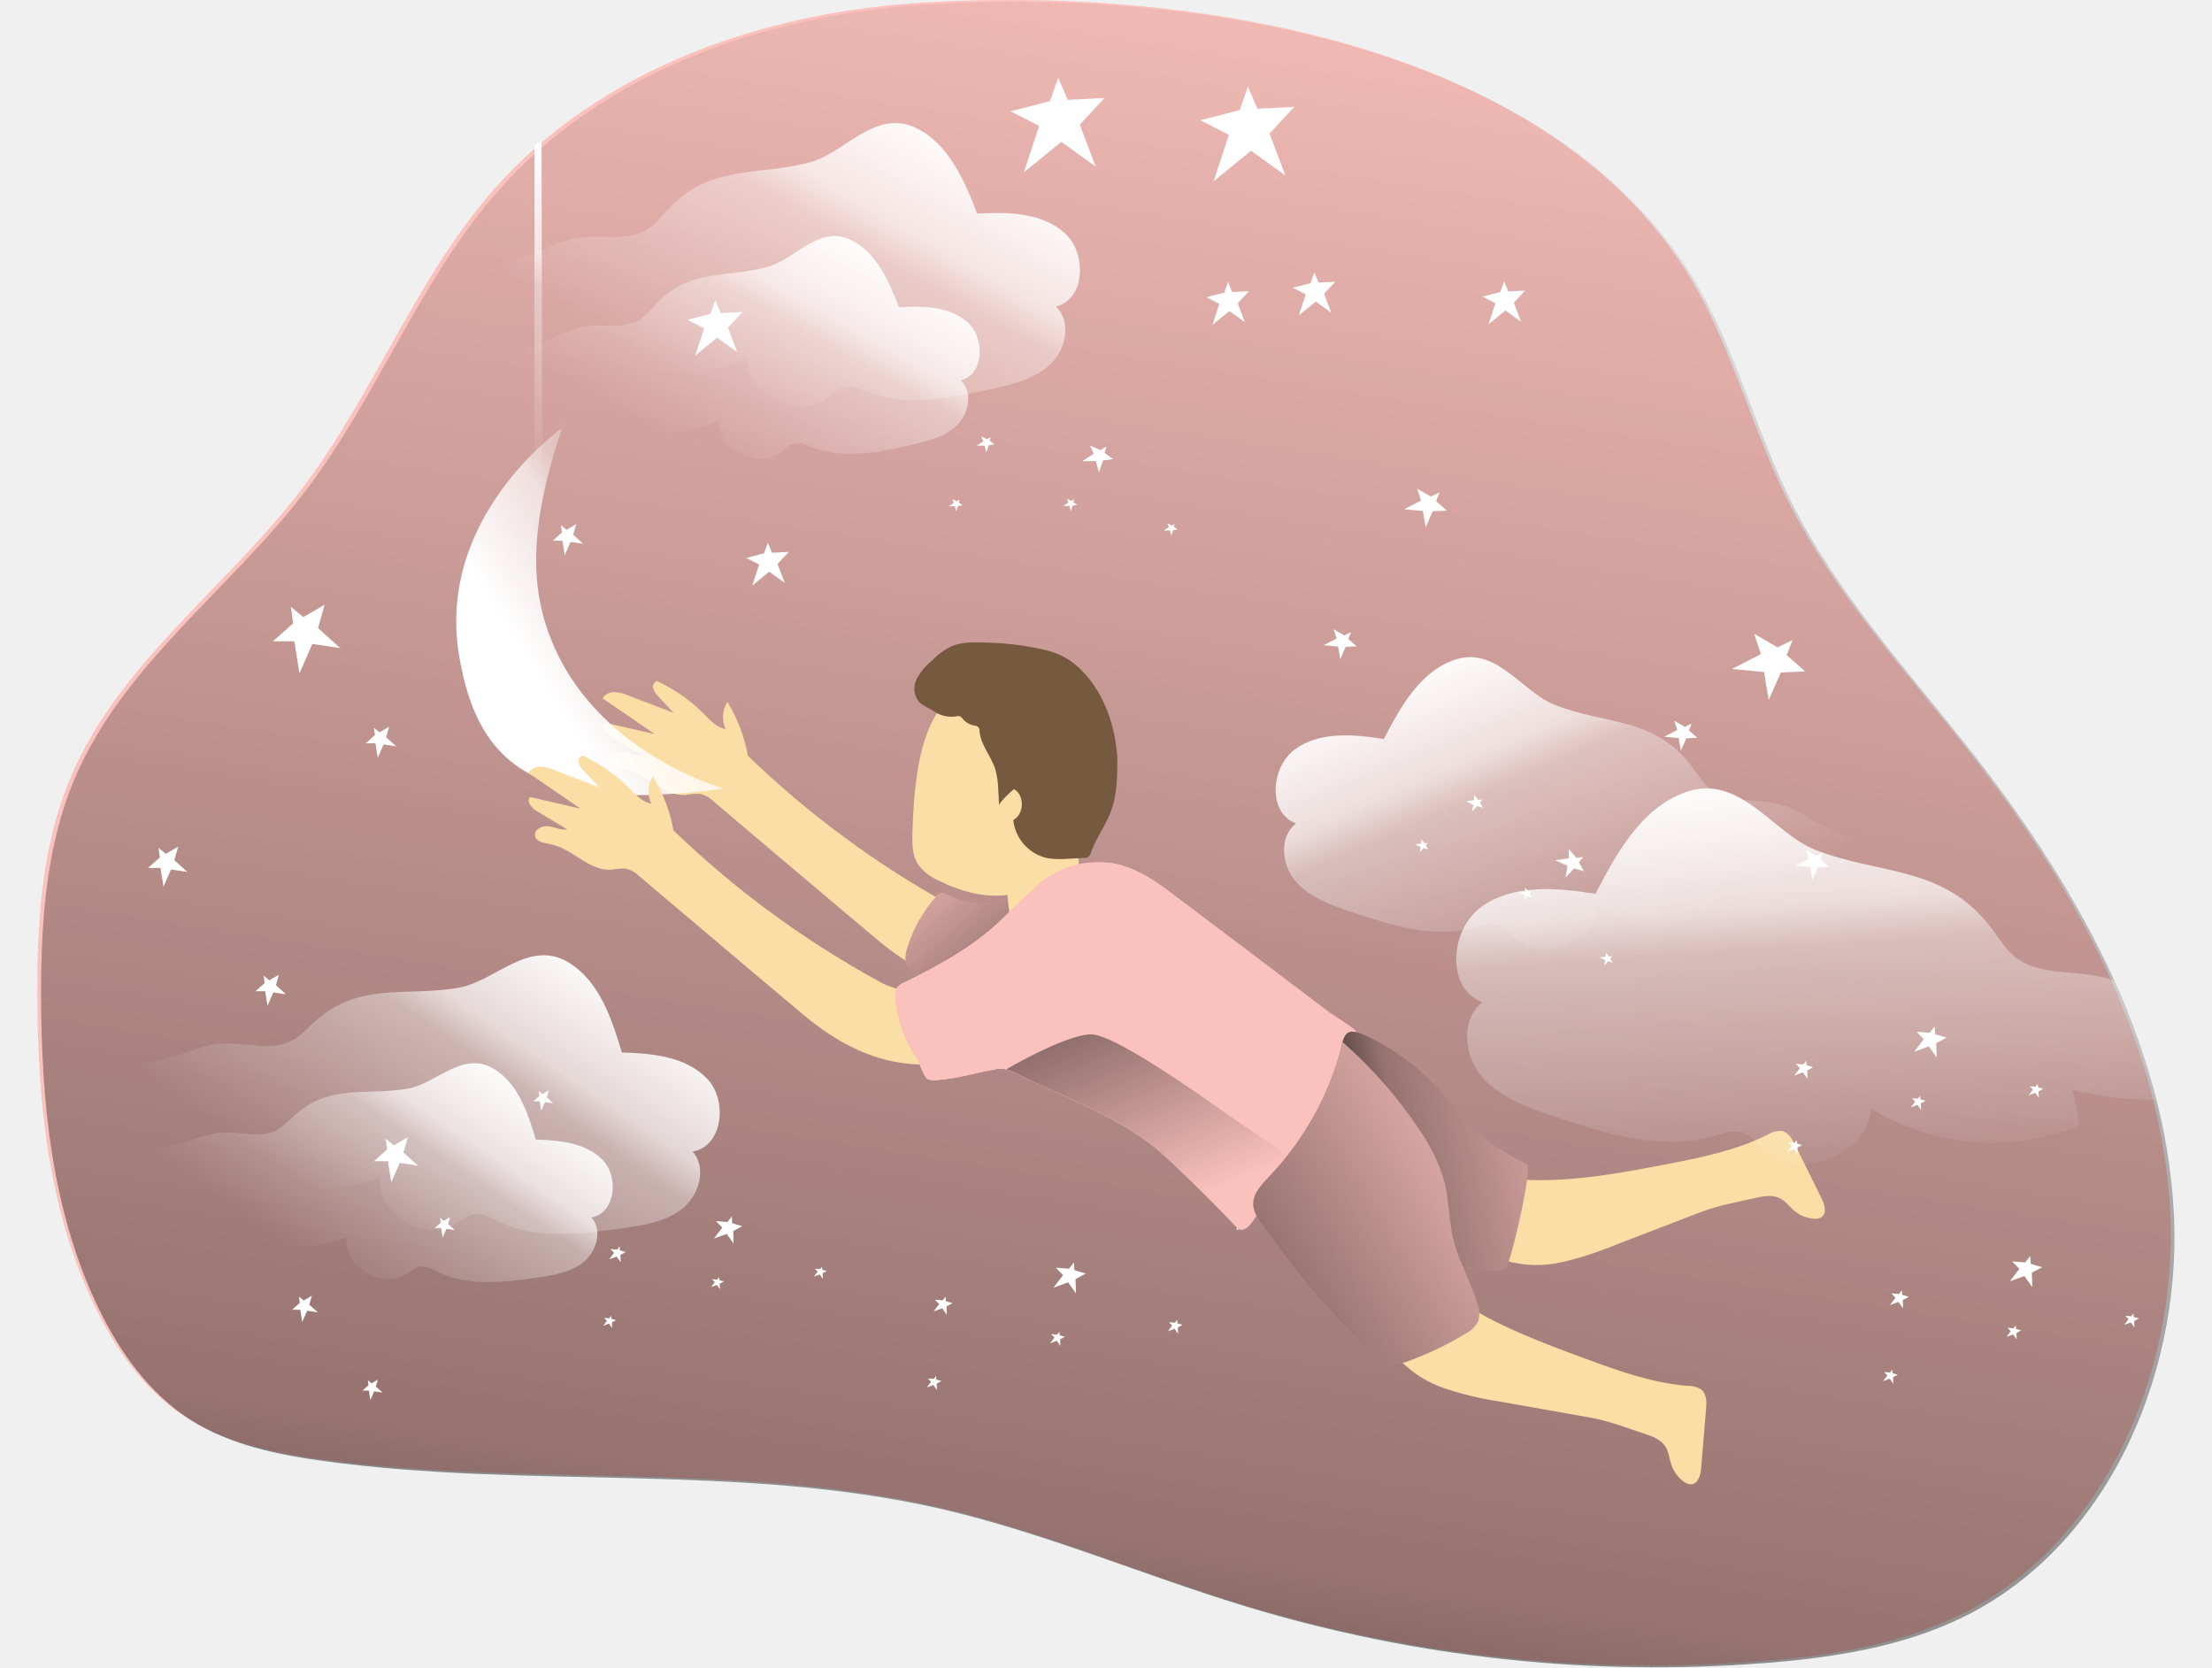
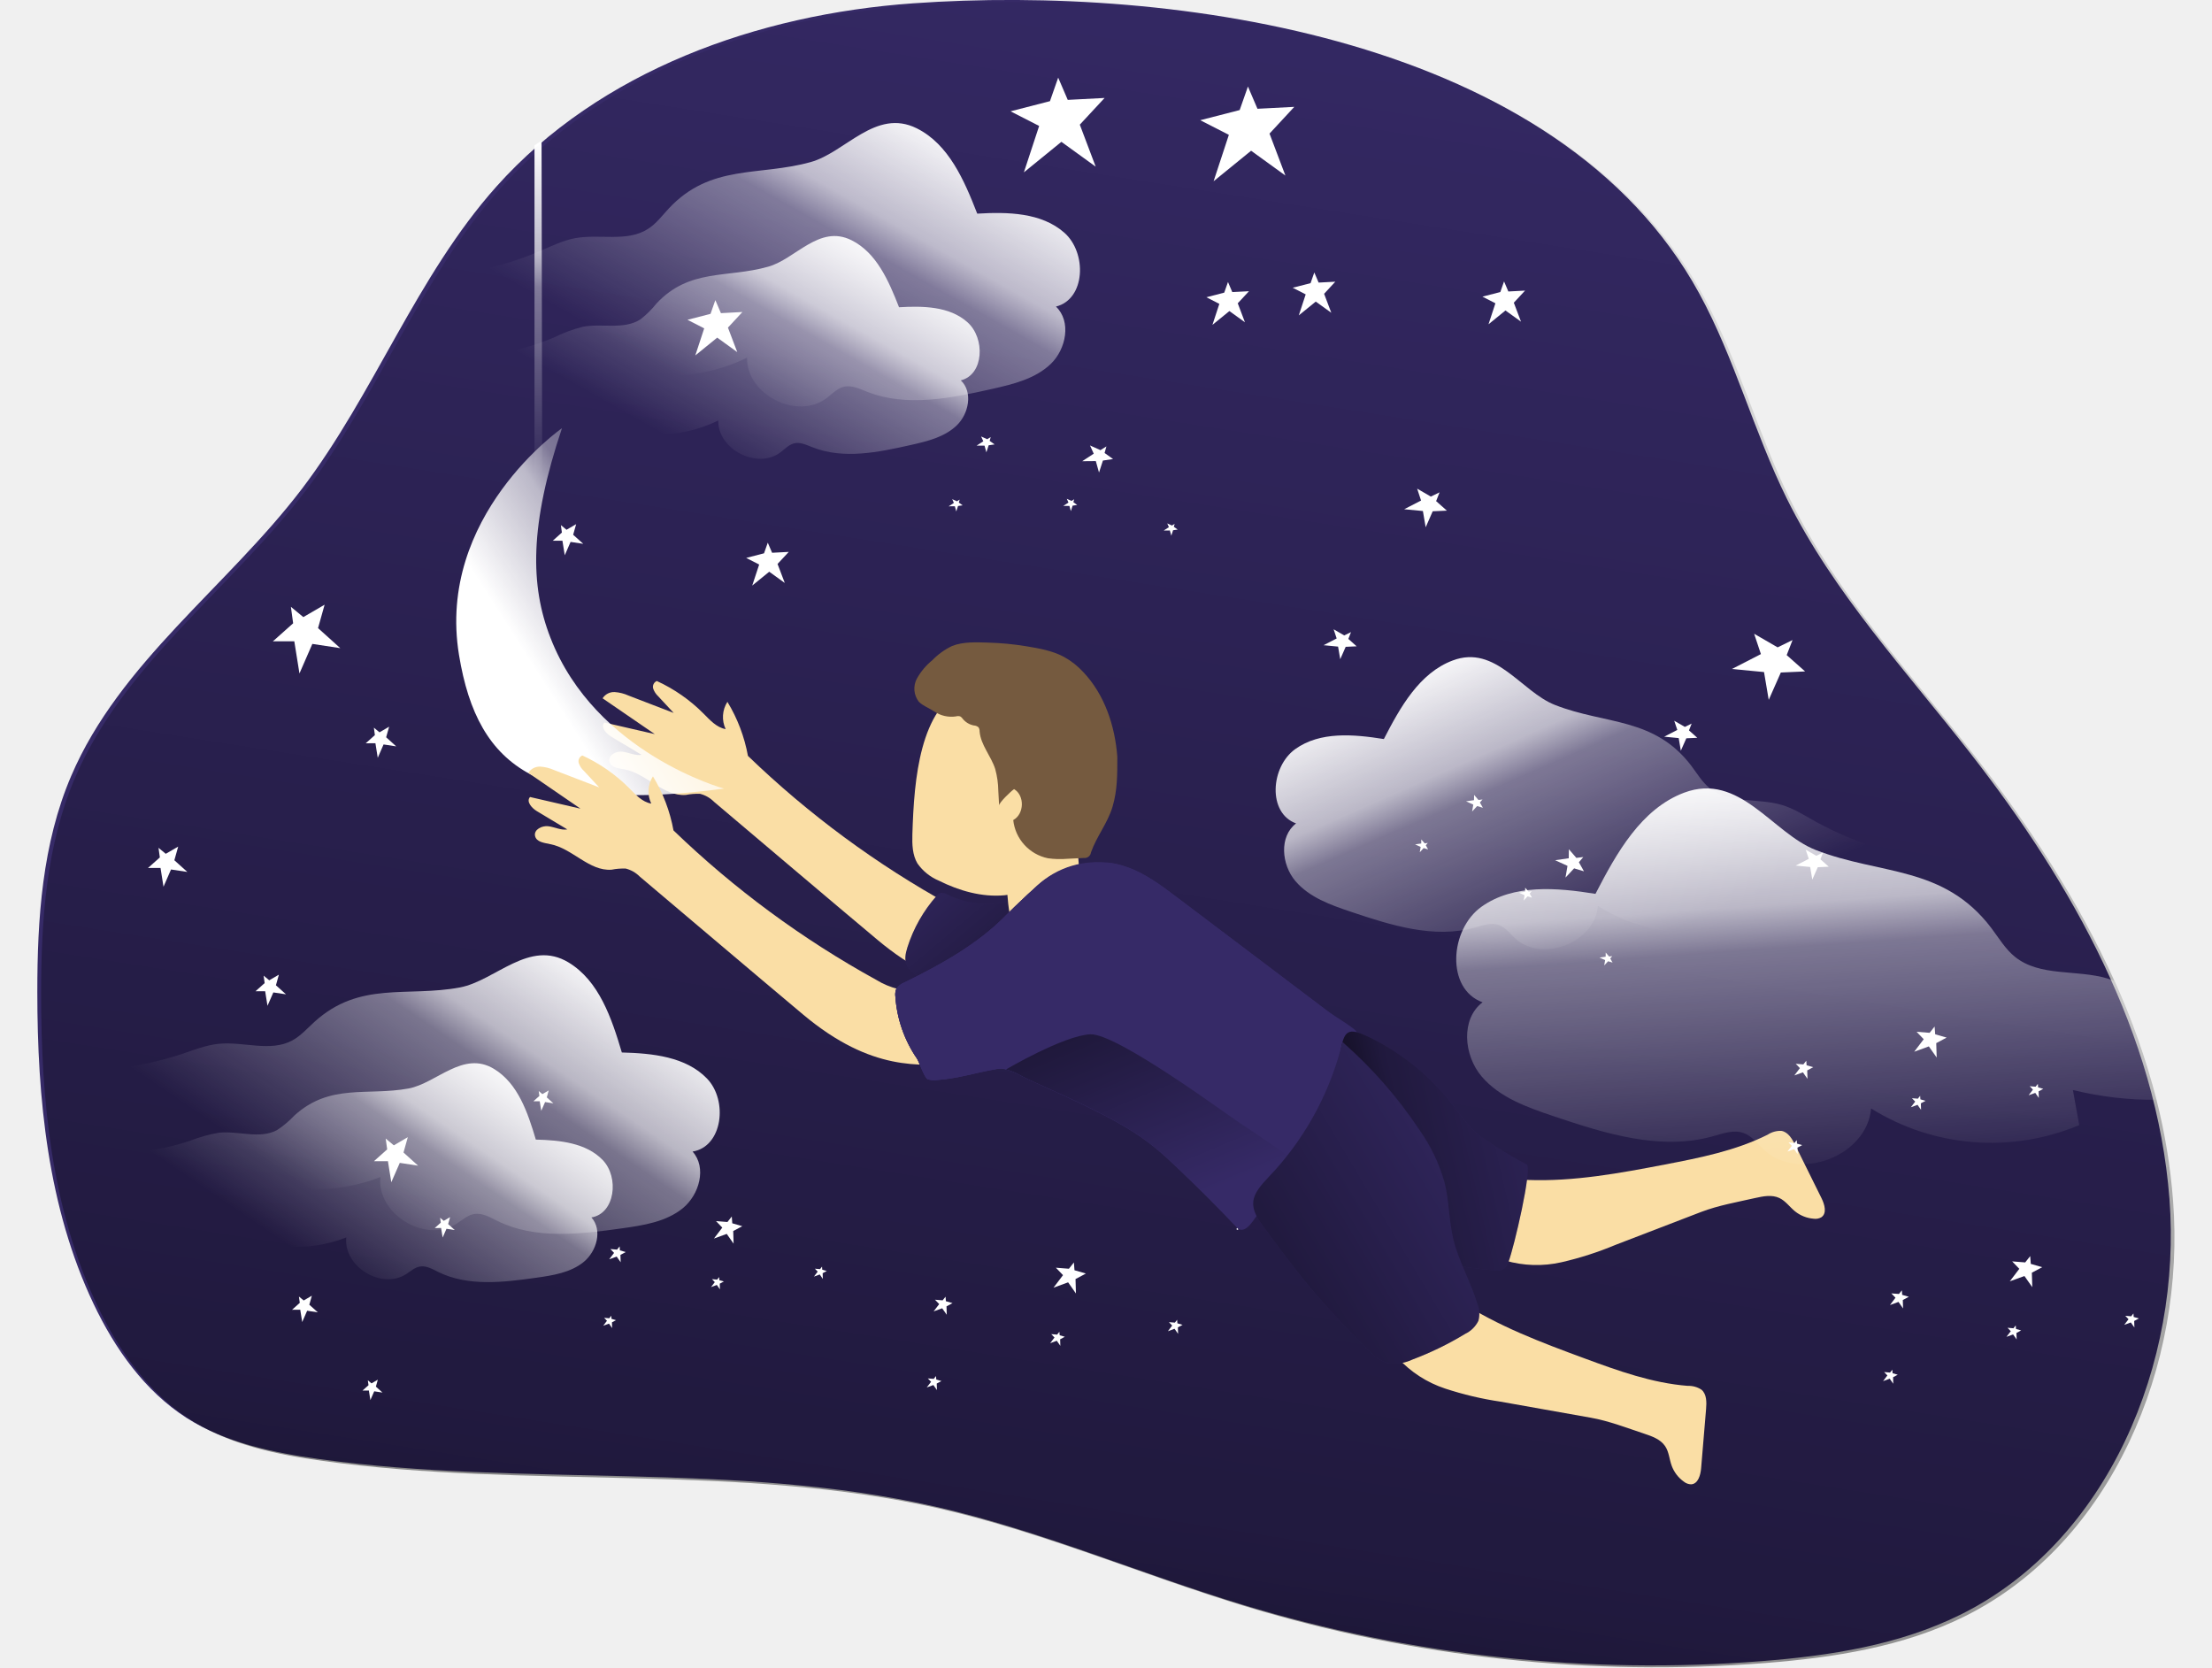
<svg xmlns="http://www.w3.org/2000/svg" xmlns:xlink="http://www.w3.org/1999/xlink" id="Layer_1" data-name="Layer 1" viewBox="0 0 514.08 400.99" width="406" height="306" class="illustration styles_illustrationTablet__1DWOa">
  <defs>
    <linearGradient id="linear-gradient" x1="236.64" y1="490.53" x2="310.02" y2="24.57" gradientUnits="userSpaceOnUse">
      <stop offset="0.01" />
      <stop offset="0.13" stop-opacity="0.69" />
      <stop offset="1" stop-opacity="0" />
    </linearGradient>
    <linearGradient id="linear-gradient-2" x1="123.4" y1="117.31" x2="117.46" y2="34.12" gradientUnits="userSpaceOnUse">
      <stop offset="0.02" stop-color="#fff" stop-opacity="0" />
      <stop offset="0.58" stop-color="#fff" stop-opacity="0.39" />
      <stop offset="0.68" stop-color="#fff" stop-opacity="0.68" />
      <stop offset="1" stop-color="#fff" />
    </linearGradient>
    <linearGradient id="linear-gradient-3" x1="187.98" y1="185.78" x2="125.38" y2="225.68" xlink:href="#linear-gradient-2" />
    <linearGradient id="linear-gradient-4" x1="240.71" y1="301.07" x2="211.66" y2="266.52" xlink:href="#linear-gradient" />
    <linearGradient id="linear-gradient-5" x1="325.78" y1="343.2" x2="389.07" y2="328.53" xlink:href="#linear-gradient" />
    <linearGradient id="linear-gradient-6" x1="294.54" y1="372.27" x2="364.86" y2="330.39" xlink:href="#linear-gradient" />
    <linearGradient id="linear-gradient-7" x1="162.27" y1="157.64" x2="205.05" y2="81.9" xlink:href="#linear-gradient-2" />
    <linearGradient id="linear-gradient-8" x1="158.14" y1="171.02" x2="191.76" y2="111.51" xlink:href="#linear-gradient-2" />
    <linearGradient id="linear-gradient-9" x1="335.84" y1="295.91" x2="378.62" y2="220.17" gradientTransform="matrix(-0.99, -0.1, -0.1, 0.99, 757.03, 31.06)" xlink:href="#linear-gradient-2" />
    <linearGradient id="linear-gradient-10" x1="433.24" y1="352.53" x2="425.68" y2="246.59" xlink:href="#linear-gradient-2" />
    <linearGradient id="linear-gradient-11" x1="594.26" y1="383.12" x2="637.04" y2="307.38" gradientTransform="translate(-487.35 -77.12) rotate(4.72)" xlink:href="#linear-gradient-2" />
    <linearGradient id="linear-gradient-12" x1="590.13" y1="396.49" x2="623.75" y2="336.98" gradientTransform="translate(-487.35 -77.12) rotate(4.72)" xlink:href="#linear-gradient-2" />
    <linearGradient id="linear-gradient-13" x1="247.94" y1="270.88" x2="281.87" y2="352.21" xlink:href="#linear-gradient" />
  </defs>
-   <path d="M215.43,64.19c-37.33,2.64-75.3,16.18-100.22,44.09C96,129.81,85.91,158,68.42,181c-18,23.59-43.81,41.75-55.46,69C6,266.24,4.8,284.32,4.81,302c0,25.59,2.53,51.82,13.52,74.94,5.13,10.82,12.31,21,22.41,27.47,9.44,6,20.74,8.34,31.84,9.88,49.19,6.81,99.92.42,148.33,11.47,25.22,5.75,49.12,16.09,73.87,23.59a339.47,339.47,0,0,0,124.81,13.54c16.45-1.29,33.12-3.88,47.89-11.23,35.44-17.62,53.2-60.53,50.15-100S494.26,276,469.94,244.8c-15.57-20-33.12-38.8-44.34-61.5-7.94-16.06-12.5-33.68-21.09-49.39C370.88,72.42,278.4,59.74,215.43,64.19Z" transform="translate(-4.81 -63.39)" fill="#FBC1BC" />
+   <path d="M215.43,64.19c-37.33,2.64-75.3,16.18-100.22,44.09C96,129.81,85.91,158,68.42,181c-18,23.59-43.81,41.75-55.46,69C6,266.24,4.8,284.32,4.81,302c0,25.59,2.53,51.82,13.52,74.94,5.13,10.82,12.31,21,22.41,27.47,9.44,6,20.74,8.34,31.84,9.88,49.19,6.81,99.92.42,148.33,11.47,25.22,5.75,49.12,16.09,73.87,23.59a339.47,339.47,0,0,0,124.81,13.54c16.45-1.29,33.12-3.88,47.89-11.23,35.44-17.62,53.2-60.53,50.15-100S494.26,276,469.94,244.8c-15.57-20-33.12-38.8-44.34-61.5-7.94-16.06-12.5-33.68-21.09-49.39C370.88,72.42,278.4,59.74,215.43,64.19Z" transform="translate(-4.81 -63.39)" fill="#362a67" />
  <path d="M468.4,452.11c-14.77,7.34-31.44,9.93-47.89,11.23A339.5,339.5,0,0,1,295.69,449.8C271,442.3,247.05,432,221.83,426.2c-48.42-11-99.15-4.65-148.34-11.46-11.09-1.54-22.39-3.86-31.83-9.89-10.1-6.43-17.28-16.64-22.42-27.46-11-23.12-13.51-49.34-13.52-74.94,0-17.68,1.22-35.76,8.16-52,11.64-27.27,37.48-45.44,55.45-69,17.49-22.95,27.57-51.16,46.8-72.68C141.05,80.83,179,67.29,216.34,64.65c63-4.45,155.46,8.23,189.08,69.72,8.6,15.71,13.16,33.33,21.09,49.38,11.24,22.71,28.78,41.53,44.34,61.51,13,16.65,24.83,34.73,33.51,53.95a174.83,174.83,0,0,1,10.14,28.61,142.74,142.74,0,0,1,4,24.29C521.59,391.58,503.84,434.49,468.4,452.11Z" transform="translate(-4.81 -63.39)" opacity="0.58" fill="url(#linear-gradient)" />
  <path d="M259.72,277.22q-11,3-22,5.5c-2.6.59-5.28,1.15-7.89.64a18.82,18.82,0,0,1-5.34-2.24,229.7,229.7,0,0,1-48.76-35.94,38.2,38.2,0,0,0-4.94-13,6.79,6.79,0,0,0-.42,6.56c-2.18-.38-3.78-2.18-5.34-3.75a38.21,38.21,0,0,0-11.22-7.82,1.52,1.52,0,0,0-.87,1.83,4.58,4.58,0,0,0,1.21,1.85l3.72,4L147,230.67a9.67,9.67,0,0,0-3.32-.84,3.25,3.25,0,0,0-2.91,1.5l12.55,8.61-12.13-2.79c-1,1.07.41,2.66,1.66,3.41l7.3,4.37c-1.53.26-3-.55-4.55-.76s-3.52.8-3.21,2.32,2.2,1.68,3.65,1.94c5.32,1,9.37,6.55,14.75,6.14a15.28,15.28,0,0,1,3.42-.27,7.27,7.27,0,0,1,3.36,1.92c13.09,11.06,26.15,22.17,39.29,33.18,16.61,13.94,28.39,12.08,36.59,11.93s16.34-1.59,24.42-3a5.38,5.38,0,0,0,2.26-.77c2-1.46,1-4.56-.17-6.71C267.24,285.91,263.07,281.75,259.72,277.22Z" transform="translate(-4.81 -63.39)" fill="#fadea5" />
  <polygon points="119.58 34.95 119.58 117.58 121.44 117.41 121.28 33.84 119.58 34.95" fill="url(#linear-gradient-2)" />
  <path d="M131,166.37s-30.27,21.09-24.76,54.57c4.57,27.79,19.87,37.92,63.75,32.11,0,0-30.95-8.43-41.74-36.23C123.3,204.18,123.21,189.59,131,166.37Z" transform="translate(-4.81 -63.39)" fill="url(#linear-gradient-3)" />
  <path d="M357.86,366.55a27,27,0,0,0,13.54.41,80,80,0,0,0,13-4.18L405,354.86c4.09-1.57,8.74-2.38,13-3.35,1.93-.43,4-.85,5.81,0,1.5.71,2.48,2.16,3.76,3.2a8.13,8.13,0,0,0,4.49,1.78,2.87,2.87,0,0,0,1.85-.35c1.38-.94.79-3.07.05-4.56l-6.32-12.77c-.74-1.5-1.71-3.18-3.36-3.45a5.66,5.66,0,0,0-3.29.92c-7.68,3.85-16.24,5.55-24.68,7.17-10.89,2.09-21.89,4.13-33,3.72a5.69,5.69,0,0,0-2.14.18,4.42,4.42,0,0,0-1.25.75,11.2,11.2,0,0,0-3.59,5.11c-.95,2.77-.76,5.78-.57,8.71a9.36,9.36,0,0,0,.77,3.78C357.19,366.83,356.58,366.72,357.86,366.55Z" transform="translate(-4.81 -63.39)" fill="#fadea5" />
  <path d="M332.05,390a26.9,26.9,0,0,0,11.38,7.34,79.64,79.64,0,0,0,13.32,3.15l21.71,3.86c4.32.76,8.72,2.47,12.88,3.85,1.88.62,3.89,1.35,5,3,.92,1.37,1,3.12,1.56,4.67a8.11,8.11,0,0,0,2.93,3.85,2.85,2.85,0,0,0,1.76.65c1.67-.09,2.26-2.22,2.4-3.88l1.19-14.2c.14-1.66.17-3.6-1.1-4.68a5.64,5.64,0,0,0-3.29-.92c-8.57-.67-16.78-3.63-24.84-6.61-10.4-3.83-20.87-7.76-30.14-13.83a5.7,5.7,0,0,0-1.93-.95,4.21,4.21,0,0,0-1.46,0,11.19,11.19,0,0,0-5.71,2.51c-2.24,1.89-3.64,4.56-5,7.17a9.65,9.65,0,0,0-1.29,3.63C331.33,389.92,330.86,389.52,332.05,390Z" transform="translate(-4.81 -63.39)" fill="#fadea5" />
  <path d="M241.81,295.14q-11,3-22,5.5c-2.59.58-5.28,1.15-7.89.63a18.62,18.62,0,0,1-5.34-2.23,230,230,0,0,1-48.76-35.94,38,38,0,0,0-4.94-13,6.74,6.74,0,0,0-.41,6.55c-2.18-.37-3.78-2.18-5.34-3.75a38.58,38.58,0,0,0-11.23-7.82,1.51,1.51,0,0,0-.86,1.83,4.26,4.26,0,0,0,1.21,1.85l3.71,4-10.82-4.16a9.78,9.78,0,0,0-3.33-.84,3.27,3.27,0,0,0-2.91,1.5l12.55,8.61-12.13-2.8c-1,1.07.41,2.67,1.67,3.42l7.29,4.37c-1.52.26-3-.56-4.54-.76s-3.53.8-3.22,2.31,2.2,1.68,3.66,2c5.31,1,9.36,6.55,14.75,6.14a14.58,14.58,0,0,1,3.41-.27,7.27,7.27,0,0,1,3.36,1.92c13.1,11.06,26.16,22.17,39.29,33.18,16.61,13.93,28.39,12.08,36.6,11.93s16.33-1.59,24.42-3a5.16,5.16,0,0,0,2.25-.77c2-1.46,1-4.55-.17-6.7C249.32,303.83,245.15,299.66,241.81,295.14Z" transform="translate(-4.81 -63.39)" fill="#fadea5" />
-   <path d="M223.7,278.56a2.26,2.26,0,0,0-1.82-.38,2.15,2.15,0,0,0-.7.58,34.25,34.25,0,0,0-7.11,12.51c-.46,1.47-.8,3.14,0,4.49a5.73,5.73,0,0,0,1.27,1.42,25.52,25.52,0,0,0,18.8,6.08,11.48,11.48,0,0,0,3.48-.77,10.82,10.82,0,0,0,3.2-2.3A19.2,19.2,0,0,0,246,283c-.32-1.59-1-4.67-2.86-4.62-.84,0-2.15,1-3,1.26a21.47,21.47,0,0,1-16.45-1.11Z" transform="translate(-4.81 -63.39)" fill="#FBC1BC" />
+   <path d="M223.7,278.56a2.26,2.26,0,0,0-1.82-.38,2.15,2.15,0,0,0-.7.58,34.25,34.25,0,0,0-7.11,12.51c-.46,1.47-.8,3.14,0,4.49a5.73,5.73,0,0,0,1.27,1.42,25.52,25.52,0,0,0,18.8,6.08,11.48,11.48,0,0,0,3.48-.77,10.82,10.82,0,0,0,3.2-2.3A19.2,19.2,0,0,0,246,283c-.32-1.59-1-4.67-2.86-4.62-.84,0-2.15,1-3,1.26a21.47,21.47,0,0,1-16.45-1.11Z" transform="translate(-4.81 -63.39)" fill="#362a67" />
  <path d="M223.7,278.56a2.26,2.26,0,0,0-1.82-.38,2.15,2.15,0,0,0-.7.58,34.25,34.25,0,0,0-7.11,12.51c-.46,1.47-.8,3.14,0,4.49a5.73,5.73,0,0,0,1.27,1.42,25.52,25.52,0,0,0,18.8,6.08,11.48,11.48,0,0,0,3.48-.77,10.82,10.82,0,0,0,3.2-2.3A19.2,19.2,0,0,0,246,283c-.32-1.59-1-4.67-2.86-4.62-.84,0-2.15,1-3,1.26a21.47,21.47,0,0,1-16.45-1.11Z" transform="translate(-4.81 -63.39)" opacity="0.58" fill="url(#linear-gradient-4)" />
  <path d="M215.92,253.37c-.39,3.78-.54,7.48-.64,10.68-.07,2.41,0,4.95,1.22,7a11.9,11.9,0,0,0,5.17,4.15c4.88,2.43,10.33,4,15.77,3.5a22.16,22.16,0,0,0,15.82-9.45c3.64-5.25,7.29-11,8.11-17.43a28,28,0,0,0-3.79-18.32,22.65,22.65,0,0,0-15.33-10.39c-8.11-1.26-16.41,4.89-20.79,11.38C218.11,239.47,216.62,246.56,215.92,253.37Z" transform="translate(-4.81 -63.39)" fill="#fadea5" />
  <path d="M238.11,278.32a48.09,48.09,0,0,0,1.65,9.71,4.89,4.89,0,0,0,1.28,2.3c1.47,1.29,3.71.69,5.67.62a7.68,7.68,0,0,0,2.45-.24,5.41,5.41,0,0,0,1.82-1.34,13.84,13.84,0,0,0,3.53-4.64,12.43,12.43,0,0,0,.66-3.38,67.48,67.48,0,0,0-.53-16.25c-.14-.91-.41-2-1.25-2.32a2.37,2.37,0,0,0-1.42-.07,19.08,19.08,0,0,0-5.36,2.25q-2.4,1.28-4.89,2.35c-1.14.5-3.1.86-3.94,1.85s-.34,2.55-.23,3.67C237.74,274.66,237.92,276.49,238.11,278.32Z" transform="translate(-4.81 -63.39)" fill="#fadea5" />
  <path d="M224.83,218.75a16.37,16.37,0,0,0-4.75,3.42,15.12,15.12,0,0,0-3.73,4.45,5.12,5.12,0,0,0,.46,5.51c.94,1,2.56,1.58,3.72,2.36a7.34,7.34,0,0,0,5.25,1.19,1.74,1.74,0,0,1,1,0,1.84,1.84,0,0,1,.63.61,4.55,4.55,0,0,0,2.63,1.57,1.86,1.86,0,0,1,1.16.46,1.77,1.77,0,0,1,.25,1c.28,3.25,2.74,5.87,3.75,9a20.93,20.93,0,0,1,.75,5.3l.19,3.47c0-.7,2.94-3.5,3.6-3.92,2.59,1.54,2.47,6-.2,7.44a10.52,10.52,0,0,0,8.34,9.19,20.75,20.75,0,0,0,4.66.13l4-.2a1.54,1.54,0,0,0,1.7-1.35c1.37-3.89,4-7,5.19-11s1.14-7.87,1.14-12c-.56-7.43-3.05-14.92-8.16-20.33a18.34,18.34,0,0,0-4.65-3.67c-2.83-1.52-6.06-2.07-9.23-2.59a66.94,66.94,0,0,0-9-.85C230.71,217.85,227.48,217.69,224.83,218.75Z" transform="translate(-4.81 -63.39)" fill="#755a3f" />
-   <path d="M318.65,323.39c-.89,2.9-1.89,5.87-3.07,8.79l-.06.14q-.39,1-.81,1.92a.05.05,0,0,0,0,0c-.27.59-.54,1.19-.82,1.78a2,2,0,0,1-.1.21c-.14.3-.3.6-.45.89l-.48.95c-.33.62-.67,1.24-1,1.85-.24.43-.5.84-.77,1.26,0,0,0,0,0,.06a34.22,34.22,0,0,1-8,9.06l0,0c-.52.4-1.06.79-1.62,1.16a9.44,9.44,0,0,1-4.8,1.86,9.84,9.84,0,0,1-3.8-.83,90.54,90.54,0,0,1-9.93-4.52c-1.32-1.3-2.66-2.59-4-3.86-1.74-1.66-3.5-3.3-5.36-4.82-6.53-5.29-14.22-8.88-21.83-12.43L243.22,323c-1.74-.81-3.53-2-5.42-2.41a1,1,0,0,0-.23-.12,4.49,4.49,0,0,0-2.06,0c-5,.87-9.28,2.29-14.37,2.65a4.61,4.61,0,0,1-2.22-.22c-.74-.32-2.06-4.25-2.52-4.91a30,30,0,0,1-5.21-14.93,3.67,3.67,0,0,1,.2-1.81,3.94,3.94,0,0,1,2-1.59c8.78-4.32,17.51-9.13,24.37-16.11l.77-.77c.43-.43.87-.87,1.35-1.32l.87-.83c.79-.76,1.62-1.53,2.43-2.3l1-.9.54-.5h0a22.64,22.64,0,0,1,6.12-4.1c.63-.29,1.28-.55,1.94-.79.33-.11.65-.22,1-.31a19.85,19.85,0,0,1,2-.5,21.21,21.21,0,0,1,4.14-.41l.74,0,.56,0,.43,0a4.38,4.38,0,0,1,.5,0c.22,0,.43.05.65.09h.15l.68.12c.5.09,1,.19,1.48.32l.43.12.3.09.29.09c.28.08.57.18.86.28,4.38,1.56,8.17,4.41,11.89,7.22l22.77,17.2,13.47,10.19a12.89,12.89,0,0,1,2.62,2.38,10.26,10.26,0,0,1,1.69,4.58A21.72,21.72,0,0,1,318.65,323.39Z" transform="translate(-4.81 -63.39)" fill="#FBC1BC" />
-   <path d="M300.89,352.43l-.39.08a4.26,4.26,0,0,1,1.22-.9,1.87,1.87,0,0,1,1.45-.05C303.67,351.75,302.44,352.1,300.89,352.43Z" transform="translate(-4.81 -63.39)" fill="#FBC1BC" />
-   <path d="M318.65,323.39c-.89,2.9-1.89,5.87-3.07,8.79-.56,1.38-1.16,2.74-1.81,4.09-.14.3-.3.6-.45.89l-.48.95c-.33.62-.67,1.24-1,1.85q-.39.68-.81,1.32a34.37,34.37,0,0,1-8,9.08c-.52.4-1.06.79-1.62,1.16a13.66,13.66,0,0,1-2.37,1.3c.48-.09,1-.19,1.47-.31a13.81,13.81,0,0,0-1.36,1.71h0c-1.79,2.56-3.49,5.81-5.51,4.73l-.3-.16s0-.05.08-.07q-7.08-7.46-14.53-14.56c-1.74-1.66-3.5-3.3-5.36-4.82-6.53-5.29-14.22-8.88-21.83-12.43L243.22,323c-1.74-.81-3.53-2-5.42-2.41a1,1,0,0,0-.23-.12,4.49,4.49,0,0,0-2.06,0c-5,.87-9.28,2.29-14.37,2.65a4.61,4.61,0,0,1-2.22-.22c-.74-.32-2.06-4.25-2.52-4.91a30,30,0,0,1-5.21-14.93,3.67,3.67,0,0,1,.2-1.81,3.94,3.94,0,0,1,2-1.59c8.78-4.32,17.51-9.13,24.37-16.11l.77-.77c.43-.43.87-.87,1.35-1.32l.87-.83c.79-.76,1.62-1.53,2.43-2.3l1-.9.54-.5h0l.38-.36a21,21,0,0,1,18.44-5.45c.53.1,1,.22,1.58.36l.43.12.59.18c.28.08.57.18.86.28,4.38,1.56,8.17,4.41,11.89,7.22l22.77,17.2,13.47,10.19a12.89,12.89,0,0,1,2.62,2.38,10.26,10.26,0,0,1,1.69,4.58A21.72,21.72,0,0,1,318.65,323.39Z" transform="translate(-4.81 -63.39)" fill="#FBC1BC" />
+   <path d="M318.65,323.39c-.89,2.9-1.89,5.87-3.07,8.79l-.06.14q-.39,1-.81,1.92a.05.05,0,0,0,0,0c-.27.59-.54,1.19-.82,1.78a2,2,0,0,1-.1.21c-.14.3-.3.6-.45.89l-.48.95c-.33.62-.67,1.24-1,1.85-.24.43-.5.84-.77,1.26,0,0,0,0,0,.06a34.22,34.22,0,0,1-8,9.06l0,0c-.52.4-1.06.79-1.62,1.16a9.44,9.44,0,0,1-4.8,1.86,9.84,9.84,0,0,1-3.8-.83,90.54,90.54,0,0,1-9.93-4.52c-1.32-1.3-2.66-2.59-4-3.86-1.74-1.66-3.5-3.3-5.36-4.82-6.53-5.29-14.22-8.88-21.83-12.43L243.22,323c-1.74-.81-3.53-2-5.42-2.41a1,1,0,0,0-.23-.12,4.49,4.49,0,0,0-2.06,0c-5,.87-9.28,2.29-14.37,2.65a4.61,4.61,0,0,1-2.22-.22c-.74-.32-2.06-4.25-2.52-4.91a30,30,0,0,1-5.21-14.93,3.67,3.67,0,0,1,.2-1.81,3.94,3.94,0,0,1,2-1.59c8.78-4.32,17.51-9.13,24.37-16.11l.77-.77c.43-.43.87-.87,1.35-1.32l.87-.83c.79-.76,1.62-1.53,2.43-2.3l1-.9.54-.5h0a22.64,22.64,0,0,1,6.12-4.1c.63-.29,1.28-.55,1.94-.79.33-.11.65-.22,1-.31a19.85,19.85,0,0,1,2-.5,21.21,21.21,0,0,1,4.14-.41l.74,0,.56,0,.43,0a4.38,4.38,0,0,1,.5,0c.22,0,.43.05.65.09h.15l.68.12c.5.09,1,.19,1.48.32l.43.12.3.09.29.09c.28.08.57.18.86.28,4.38,1.56,8.17,4.41,11.89,7.22l22.77,17.2,13.47,10.19a12.89,12.89,0,0,1,2.62,2.38,10.26,10.26,0,0,1,1.69,4.58A21.72,21.72,0,0,1,318.65,323.39Z" transform="translate(-4.81 -63.39)" fill="#362a67" />
+   <path d="M300.89,352.43l-.39.08a4.26,4.26,0,0,1,1.22-.9,1.87,1.87,0,0,1,1.45-.05C303.67,351.75,302.44,352.1,300.89,352.43Z" transform="translate(-4.81 -63.39)" fill="#362a67" />
+   <path d="M318.65,323.39c-.89,2.9-1.89,5.87-3.07,8.79-.56,1.38-1.16,2.74-1.81,4.09-.14.3-.3.6-.45.89l-.48.95c-.33.62-.67,1.24-1,1.85q-.39.68-.81,1.32a34.37,34.37,0,0,1-8,9.08c-.52.4-1.06.79-1.62,1.16a13.66,13.66,0,0,1-2.37,1.3c.48-.09,1-.19,1.47-.31a13.81,13.81,0,0,0-1.36,1.71h0c-1.79,2.56-3.49,5.81-5.51,4.73l-.3-.16s0-.05.08-.07q-7.08-7.46-14.53-14.56c-1.74-1.66-3.5-3.3-5.36-4.82-6.53-5.29-14.22-8.88-21.83-12.43L243.22,323c-1.74-.81-3.53-2-5.42-2.41a1,1,0,0,0-.23-.12,4.49,4.49,0,0,0-2.06,0c-5,.87-9.28,2.29-14.37,2.65a4.61,4.61,0,0,1-2.22-.22c-.74-.32-2.06-4.25-2.52-4.91a30,30,0,0,1-5.21-14.93,3.67,3.67,0,0,1,.2-1.81,3.94,3.94,0,0,1,2-1.59c8.78-4.32,17.51-9.13,24.37-16.11l.77-.77c.43-.43.87-.87,1.35-1.32l.87-.83c.79-.76,1.62-1.53,2.43-2.3l1-.9.54-.5h0l.38-.36a21,21,0,0,1,18.44-5.45c.53.1,1,.22,1.58.36l.43.12.59.18c.28.08.57.18.86.28,4.38,1.56,8.17,4.41,11.89,7.22l22.77,17.2,13.47,10.19a12.89,12.89,0,0,1,2.62,2.38,10.26,10.26,0,0,1,1.69,4.58A21.72,21.72,0,0,1,318.65,323.39Z" transform="translate(-4.81 -63.39)" fill="#362a67" />
  <path d="M293.32,358.8s0-.05.08-.07l.22.23c.26.15-.38.35-.37,0A.35.35,0,0,1,293.32,358.8Z" transform="translate(-4.81 -63.39)" fill="#fff" />
-   <path d="M319.38,313.65a21.72,21.72,0,0,1-.73,9.74c0,2.62-2.09,6.37-3.07,8.78l-.06.14c-.26.65-.53,1.29-.81,1.93a.05.05,0,0,0,0,0l-.82,1.78a1.86,1.86,0,0,1-.1.2c-.14.3-.3.61-.45.9l-.48.94c-.33.63-.67,1.25-1,1.86l-.55.92a1.72,1.72,0,0,1-.22.33.1.1,0,0,1,0,.07,26.68,26.68,0,0,1-1.77,2.5,66.29,66.29,0,0,1-6.19,6.56h0l-1.3,1.26-.83.82c-.6.59-1.17,1.18-1.75,1.78,0,0,0,0,0,0-.32.33-.63.68-.94,1-1.21,1.36-2.52,2.77-4.27,3.25a1.29,1.29,0,0,0-.52.23q-5.17-5.46-10.54-10.71c-1.31-1.29-2.65-2.58-4-3.85-1.74-1.66-3.5-3.31-5.36-4.82-6.53-5.29-14.22-8.89-21.83-12.43L243.22,323c-1.74-.81-3.53-2-5.42-2.41a5.68,5.68,0,0,0-2.29-.08c-5,.87-9.28,2.29-14.37,2.64a4.49,4.49,0,0,1-2.22-.21c-.74-.32-2.06-4.25-2.52-4.91a30,30,0,0,1-5.21-14.94,3.64,3.64,0,0,1,.2-1.8,3.94,3.94,0,0,1,2-1.59c8.78-4.32,17.51-9.13,24.37-16.11l.76-.77,1.36-1.33.87-.83,2.43-2.29,1-.9.54-.5h0a22.91,22.91,0,0,1,6.12-4.11c.63-.29,1.28-.55,1.93-.78l1-.32c.67-.19,1.33-.36,2-.49a21.21,21.21,0,0,1,4.14-.41l.74,0,.56,0,.43,0,.5,0,.65.08.15,0,.68.11c.5.09,1,.2,1.48.33l.43.11.3.09.29.09.85.29c4.39,1.55,8.18,4.4,11.9,7.21l22.77,17.2q6.72,5.1,13.47,10.19c.94.71,6.19,3.88,6.9,4.82C323,312.82,319.12,312,319.38,313.65Z" transform="translate(-4.81 -63.39)" fill="#FBC1BC" />
-   <path d="M345.16,329c2.25,2.89,4.29,6.07,7.35,8.09A102.39,102.39,0,0,0,363,343.46c1.5.75-3.08,20.17-4.32,23.33a3.57,3.57,0,0,1-1.14,1.77,3.48,3.48,0,0,1-2.26.35,86,86,0,0,1-45.06-16.85c-2-1.53-4.19-3.5-4.23-6.06a9,9,0,0,1,1.24-4l5.68-11.42c2.22-4.48,4.44-9.11,5.29-14.08.91-5.29,1.76-6.19,7-3.66A56.53,56.53,0,0,1,345.16,329Z" transform="translate(-4.81 -63.39)" fill="#FBC1BC" />
+   <path d="M319.38,313.65a21.72,21.72,0,0,1-.73,9.74c0,2.62-2.09,6.37-3.07,8.78l-.06.14c-.26.65-.53,1.29-.81,1.93a.05.05,0,0,0,0,0l-.82,1.78a1.86,1.86,0,0,1-.1.2c-.14.3-.3.61-.45.9l-.48.94c-.33.63-.67,1.25-1,1.86l-.55.92a1.72,1.72,0,0,1-.22.33.1.1,0,0,1,0,.07,26.68,26.68,0,0,1-1.77,2.5,66.29,66.29,0,0,1-6.19,6.56h0l-1.3,1.26-.83.82c-.6.59-1.17,1.18-1.75,1.78,0,0,0,0,0,0-.32.33-.63.68-.94,1-1.21,1.36-2.52,2.77-4.27,3.25a1.29,1.29,0,0,0-.52.23q-5.17-5.46-10.54-10.71c-1.31-1.29-2.65-2.58-4-3.85-1.74-1.66-3.5-3.31-5.36-4.82-6.53-5.29-14.22-8.89-21.83-12.43L243.22,323c-1.74-.81-3.53-2-5.42-2.41a5.68,5.68,0,0,0-2.29-.08c-5,.87-9.28,2.29-14.37,2.64a4.49,4.49,0,0,1-2.22-.21c-.74-.32-2.06-4.25-2.52-4.91a30,30,0,0,1-5.21-14.94,3.64,3.64,0,0,1,.2-1.8,3.94,3.94,0,0,1,2-1.59c8.78-4.32,17.51-9.13,24.37-16.11l.76-.77,1.36-1.33.87-.83,2.43-2.29,1-.9.54-.5h0a22.91,22.91,0,0,1,6.12-4.11c.63-.29,1.28-.55,1.93-.78l1-.32c.67-.19,1.33-.36,2-.49a21.21,21.21,0,0,1,4.14-.41l.74,0,.56,0,.43,0,.5,0,.65.08.15,0,.68.11c.5.09,1,.2,1.48.33l.43.11.3.09.29.09.85.29c4.39,1.55,8.18,4.4,11.9,7.21l22.77,17.2q6.72,5.1,13.47,10.19c.94.71,6.19,3.88,6.9,4.82C323,312.82,319.12,312,319.38,313.65Z" transform="translate(-4.81 -63.39)" fill="#362a67" />
+   <path d="M345.16,329c2.25,2.89,4.29,6.07,7.35,8.09A102.39,102.39,0,0,0,363,343.46c1.5.75-3.08,20.17-4.32,23.33a3.57,3.57,0,0,1-1.14,1.77,3.48,3.48,0,0,1-2.26.35,86,86,0,0,1-45.06-16.85c-2-1.53-4.19-3.5-4.23-6.06a9,9,0,0,1,1.24-4l5.68-11.42c2.22-4.48,4.44-9.11,5.29-14.08.91-5.29,1.76-6.19,7-3.66A56.53,56.53,0,0,1,345.16,329Z" transform="translate(-4.81 -63.39)" fill="#362a67" />
  <path d="M345.16,329c2.25,2.89,4.29,6.07,7.35,8.09A102.39,102.39,0,0,0,363,343.46c1.5.75-3.08,20.17-4.32,23.33a3.57,3.57,0,0,1-1.14,1.77,3.48,3.48,0,0,1-2.26.35,86,86,0,0,1-45.06-16.85c-2-1.53-4.19-3.5-4.23-6.06a9,9,0,0,1,1.24-4l5.68-11.42c2.22-4.48,4.44-9.11,5.29-14.08.91-5.29,1.76-6.19,7-3.66A56.53,56.53,0,0,1,345.16,329Z" transform="translate(-4.81 -63.39)" opacity="0.58" fill="url(#linear-gradient-5)" />
-   <path d="M324.76,387.94c1.47,1.44,3.08,2.92,5.09,3.34a10.38,10.38,0,0,0,5.72-.93,75.92,75.92,0,0,0,12.69-6.18,6.76,6.76,0,0,0,3.16-3.13,6.32,6.32,0,0,0-.21-3.93c-1.57-5.36-4.52-10.26-5.83-15.69-1.07-4.47-1-9.17-2.1-13.63a41.3,41.3,0,0,0-6-12.59A106.56,106.56,0,0,0,318.73,314a71.47,71.47,0,0,1-16.14,30.72c-4.41,4.79-7.58,7.21-3.35,13,3.7,5.06,7.37,10.12,11.39,14.94Q317.3,380.62,324.76,387.94Z" transform="translate(-4.81 -63.39)" fill="#FBC1BC" />
+   <path d="M324.76,387.94c1.47,1.44,3.08,2.92,5.09,3.34a10.38,10.38,0,0,0,5.72-.93,75.92,75.92,0,0,0,12.69-6.18,6.76,6.76,0,0,0,3.16-3.13,6.32,6.32,0,0,0-.21-3.93c-1.57-5.36-4.52-10.26-5.83-15.69-1.07-4.47-1-9.17-2.1-13.63a41.3,41.3,0,0,0-6-12.59A106.56,106.56,0,0,0,318.73,314a71.47,71.47,0,0,1-16.14,30.72c-4.41,4.79-7.58,7.21-3.35,13,3.7,5.06,7.37,10.12,11.39,14.94Q317.3,380.62,324.76,387.94Z" transform="translate(-4.81 -63.39)" fill="#362a67" />
  <path d="M324.76,387.94c1.47,1.44,3.08,2.92,5.09,3.34a10.38,10.38,0,0,0,5.72-.93,75.92,75.92,0,0,0,12.69-6.18,6.76,6.76,0,0,0,3.16-3.13,6.32,6.32,0,0,0-.21-3.93c-1.57-5.36-4.52-10.26-5.83-15.69-1.07-4.47-1-9.17-2.1-13.63a41.3,41.3,0,0,0-6-12.59A106.56,106.56,0,0,0,318.73,314a71.47,71.47,0,0,1-16.14,30.72c-4.41,4.79-7.58,7.21-3.35,13,3.7,5.06,7.37,10.12,11.39,14.94Q317.3,380.62,324.76,387.94Z" transform="translate(-4.81 -63.39)" opacity="0.58" fill="url(#linear-gradient-6)" />
-   <path d="M153.5,182.94" transform="translate(-4.81 -63.39)" fill="#FBC1BC" />
+   <path d="M153.5,182.94" transform="translate(-4.81 -63.39)" fill="#362a67" />
  <polygon points="245.54 18.67 243.56 24.33 234.08 26.77 240.96 30.29 237.29 41.45 246.31 34.11 254.56 40.08 250.74 29.98 256.7 23.56 247.84 24.02 245.54 18.67" fill="#fff" />
  <polygon points="307.14 65.53 306.24 68.1 301.95 69.2 305.07 70.8 303.41 75.85 307.49 72.53 311.23 75.22 309.5 70.66 312.19 67.75 308.18 67.96 307.14 65.53" fill="#fff" />
  <polygon points="291.18 20.81 289.19 26.47 279.71 28.91 286.59 32.43 282.92 43.59 291.94 36.25 300.19 42.22 296.37 32.13 302.33 25.7 293.47 26.16 291.18 20.81" fill="#fff" />
  <polygon points="163.08 72.18 161.92 75.48 156.38 76.91 160.4 78.97 158.26 85.48 163.53 81.2 168.35 84.68 166.11 78.79 169.59 75.04 164.42 75.31 163.08 72.18" fill="#fff" />
  <polygon points="352.78 67.68 351.88 70.24 347.58 71.34 350.7 72.94 349.04 77.99 353.12 74.67 356.86 77.36 355.13 72.8 357.83 69.89 353.81 70.1 352.78 67.68" fill="#fff" />
  <polygon points="175.69 130.51 174.79 133.07 170.5 134.18 173.62 135.77 171.95 140.83 176.04 137.5 179.78 140.2 178.04 135.63 180.74 132.73 176.73 132.94 175.69 130.51" fill="#fff" />
  <polygon points="286.38 67.82 285.48 70.38 281.19 71.49 284.3 73.08 282.64 78.13 286.72 74.81 290.46 77.51 288.73 72.94 291.43 70.04 287.41 70.24 286.38 67.82" fill="#fff" />
  <polygon points="422.17 153.93 418.58 155.69 412.93 152.42 414.56 157.31 407.59 160.89 415.31 161.63 416.44 168.32 419.35 161.74 425.19 161.48 420.76 157.55 422.17 153.93" fill="#fff" />
  <polygon points="337.27 118.41 335.17 119.43 331.88 117.52 332.82 120.38 328.76 122.47 333.26 122.9 333.93 126.81 335.62 122.96 339.03 122.81 336.44 120.52 337.27 118.41" fill="#fff" />
  <polygon points="429.51 205.02 427.89 205.82 425.33 204.34 426.07 206.55 422.92 208.17 426.41 208.51 426.92 211.54 428.24 208.56 430.88 208.44 428.88 206.66 429.51 205.02" fill="#fff" />
  <polygon points="315.97 152.02 314.34 152.82 311.79 151.34 312.52 153.55 309.37 155.17 312.86 155.51 313.38 158.54 314.69 155.56 317.33 155.44 315.33 153.66 315.97 152.02" fill="#fff" />
  <polygon points="397.9 174.02 396.27 174.82 393.71 173.34 394.45 175.55 391.3 177.17 394.79 177.51 395.3 180.54 396.62 177.56 399.26 177.44 397.26 175.66 397.9 174.02" fill="#fff" />
  <polygon points="60.99 145.94 61.53 149.9 56.66 154.24 61.81 154.23 63.05 161.97 66.15 154.86 72.87 155.88 67.52 151.06 69.1 145.43 63.98 148.41 60.99 145.94" fill="#fff" />
  <polygon points="29.15 203.9 29.47 206.21 26.62 208.75 29.63 208.74 30.35 213.26 32.16 209.11 36.08 209.7 32.96 206.89 33.88 203.61 30.89 205.34 29.15 203.9" fill="#fff" />
  <polygon points="125.93 126.29 126.17 128.08 123.97 130.05 126.3 130.04 126.86 133.54 128.26 130.33 131.31 130.79 128.88 128.61 129.6 126.06 127.28 127.41 125.93 126.29" fill="#fff" />
  <polygon points="54.43 234.64 54.68 236.43 52.47 238.4 54.8 238.39 55.36 241.89 56.77 238.68 59.81 239.13 57.39 236.96 58.1 234.41 55.78 235.76 54.43 234.64" fill="#fff" />
  <polygon points="80.95 175 81.19 176.79 78.99 178.76 81.32 178.75 81.88 182.25 83.28 179.04 86.32 179.5 83.9 177.31 84.62 174.77 82.3 176.12 80.95 175" fill="#fff" />
  <polygon points="83.79 273.82 84.15 276.42 80.96 279.27 84.33 279.26 85.14 284.33 87.18 279.67 91.58 280.34 88.08 277.18 89.11 273.49 85.75 275.45 83.79 273.82" fill="#fff" />
  <polygon points="62.92 311.82 63.13 313.33 61.27 315 63.24 314.99 63.71 317.95 64.9 315.23 67.47 315.62 65.42 313.78 66.03 311.62 64.07 312.76 62.92 311.82" fill="#fff" />
  <polygon points="120.6 262.4 120.76 263.57 119.31 264.86 120.84 264.86 121.21 267.15 122.13 265.04 124.12 265.35 122.54 263.92 123 262.25 121.48 263.13 120.6 262.4" fill="#fff" />
  <polygon points="79.49 331.96 79.66 333.14 78.21 334.43 79.74 334.42 80.11 336.72 81.03 334.61 83.02 334.91 81.43 333.48 81.9 331.81 80.38 332.7 79.49 331.96" fill="#fff" />
  <polygon points="96.88 292.87 97.04 294.05 95.59 295.34 97.12 295.33 97.49 297.63 98.41 295.52 100.4 295.82 98.81 294.39 99.28 292.72 97.76 293.61 96.88 292.87" fill="#fff" />
  <polygon points="249.32 303.62 248.12 305.13 244.98 304.88 246.7 306.67 244.41 309.69 247.93 308.4 249.81 311.08 249.71 307.61 252.2 306.28 249.46 305.49 249.32 303.62" fill="#fff" />
  <polygon points="218.45 311.85 217.75 312.73 215.91 312.58 216.92 313.63 215.58 315.39 217.64 314.64 218.74 316.2 218.68 314.18 220.13 313.4 218.53 312.94 218.45 311.85" fill="#fff" />
  <polygon points="274.15 317.41 273.61 318.09 272.18 317.98 272.96 318.79 271.93 320.16 273.52 319.57 274.38 320.79 274.33 319.22 275.46 318.62 274.21 318.26 274.15 317.41" fill="#fff" />
  <polygon points="216.15 330.94 215.61 331.62 214.19 331.51 214.97 332.32 213.93 333.68 215.52 333.1 216.38 334.31 216.33 332.74 217.46 332.14 216.22 331.78 216.15 330.94" fill="#fff" />
  <polygon points="245.83 320.29 245.29 320.97 243.87 320.86 244.65 321.67 243.61 323.04 245.2 322.45 246.06 323.67 246.01 322.1 247.14 321.49 245.9 321.13 245.83 320.29" fill="#fff" />
  <polygon points="479.33 302.09 478.13 303.61 474.99 303.36 476.71 305.15 474.42 308.16 477.94 306.88 479.83 309.56 479.73 306.08 482.22 304.76 479.47 303.96 479.33 302.09" fill="#fff" />
  <polygon points="448.46 310.32 447.76 311.2 445.93 311.06 446.93 312.1 445.6 313.86 447.65 313.11 448.75 314.68 448.69 312.65 450.14 311.88 448.54 311.41 448.46 310.32" fill="#fff" />
  <polygon points="504.16 315.88 503.62 316.57 502.2 316.45 502.98 317.27 501.94 318.63 503.53 318.05 504.39 319.26 504.34 317.69 505.47 317.09 504.22 316.73 504.16 315.88" fill="#fff" />
  <polygon points="446.17 329.41 445.62 330.1 444.2 329.98 444.98 330.79 443.94 332.16 445.54 331.57 446.39 332.79 446.35 331.22 447.47 330.62 446.23 330.26 446.17 329.41" fill="#fff" />
  <polygon points="475.85 318.76 475.3 319.45 473.88 319.33 474.66 320.15 473.62 321.51 475.22 320.93 476.07 322.14 476.02 320.57 477.15 319.97 475.91 319.61 475.85 318.76" fill="#fff" />
  <polygon points="456.34 246.87 455.14 248.39 452 248.14 453.72 249.93 451.43 252.94 454.95 251.66 456.84 254.34 456.73 250.87 459.23 249.54 456.48 248.75 456.34 246.87" fill="#fff" />
  <polygon points="425.47 255.1 424.77 255.99 422.94 255.84 423.94 256.88 422.6 258.64 424.66 257.89 425.76 259.46 425.7 257.43 427.15 256.66 425.55 256.19 425.47 255.1" fill="#fff" />
  <polygon points="481.17 260.67 480.63 261.35 479.21 261.24 479.99 262.05 478.95 263.41 480.54 262.83 481.4 264.05 481.35 262.47 482.48 261.87 481.23 261.51 481.17 260.67" fill="#fff" />
  <polygon points="423.18 274.19 422.63 274.88 421.21 274.76 421.99 275.57 420.95 276.94 422.55 276.36 423.4 277.57 423.35 276 424.48 275.4 423.24 275.04 423.18 274.19" fill="#fff" />
  <polygon points="452.86 263.54 452.31 264.23 450.89 264.12 451.67 264.93 450.63 266.29 452.23 265.71 453.08 266.92 453.03 265.35 454.16 264.75 452.92 264.39 452.86 263.54" fill="#fff" />
  <polygon points="167.03 292.57 165.99 293.89 163.24 293.67 164.75 295.24 162.74 297.87 165.82 296.75 167.47 299.1 167.38 296.06 169.56 294.9 167.15 294.2 167.03 292.57" fill="#fff" />
  <polygon points="140.06 299.76 139.44 300.53 137.84 300.4 138.72 301.32 137.55 302.86 139.34 302.2 140.31 303.57 140.25 301.8 141.53 301.12 140.12 300.71 140.06 299.76" fill="#fff" />
  <polygon points="188.74 304.62 188.26 305.22 187.02 305.12 187.7 305.83 186.79 307.02 188.19 306.51 188.93 307.58 188.89 306.2 189.88 305.68 188.79 305.36 188.74 304.62" fill="#fff" />
  <polygon points="138.05 316.44 137.57 317.04 136.33 316.94 137.01 317.65 136.11 318.84 137.5 318.33 138.25 319.4 138.21 318.02 139.19 317.5 138.1 317.18 138.05 316.44" fill="#fff" />
  <polygon points="163.99 307.14 163.51 307.74 162.27 307.64 162.95 308.35 162.05 309.54 163.44 309.03 164.18 310.09 164.14 308.72 165.13 308.19 164.04 307.88 163.99 307.14" fill="#fff" />
  <polygon points="371.84 206.12 370.17 206.32 368.37 204.24 368.34 206.41 365.06 206.88 368.04 208.24 367.56 211.06 369.63 208.84 372 209.55 370.78 207.37 371.84 206.12" fill="#fff" />
  <polygon points="347.6 192.27 346.62 192.39 345.57 191.17 345.55 192.44 343.64 192.71 345.38 193.51 345.1 195.16 346.31 193.86 347.69 194.27 346.97 193 347.6 192.27" fill="#fff" />
  <polygon points="378.81 229.95 378.05 230.04 377.23 229.09 377.22 230.08 375.74 230.29 377.09 230.91 376.87 232.19 377.81 231.18 378.88 231.5 378.32 230.51 378.81 229.95" fill="#fff" />
  <polygon points="334.44 202.73 333.69 202.82 332.87 201.88 332.86 202.86 331.38 203.07 332.72 203.69 332.51 204.97 333.44 203.96 334.51 204.28 333.96 203.29 334.44 202.73" fill="#fff" />
  <polygon points="359.43 214.34 358.68 214.43 357.86 213.49 357.85 214.47 356.37 214.68 357.71 215.3 357.5 216.58 358.44 215.57 359.5 215.89 358.95 214.91 359.43 214.34" fill="#fff" />
  <polygon points="257.14 107.36 255.71 108.26 253.19 107.13 254.09 109.11 251.32 110.92 254.59 110.89 255.36 113.65 256.3 110.76 258.74 110.4 256.7 108.94 257.14 107.36" fill="#fff" />
  <polygon points="229.31 105.11 228.47 105.63 227 104.97 227.53 106.13 225.91 107.18 227.82 107.17 228.27 108.78 228.82 107.09 230.24 106.88 229.06 106.03 229.31 105.11" fill="#fff" />
  <polygon points="273.55 125.98 272.91 126.39 271.77 125.88 272.17 126.78 270.92 127.59 272.4 127.58 272.75 128.83 273.17 127.52 274.28 127.36 273.36 126.7 273.55 125.98" fill="#fff" />
  <polygon points="221.84 120.15 221.19 120.56 220.05 120.05 220.45 120.95 219.2 121.77 220.68 121.75 221.03 123 221.45 121.69 222.56 121.53 221.64 120.87 221.84 120.15" fill="#fff" />
  <polygon points="249.39 120.07 248.74 120.47 247.61 119.96 248.01 120.86 246.76 121.68 248.24 121.67 248.59 122.92 249.01 121.61 250.11 121.44 249.19 120.78 249.39 120.07" fill="#fff" />
  <path d="M156.71,113.51c-1.6,1.71-3,3.65-5,4.92-5,3.26-11.7,1.15-17.59,2.25-3,.56-5.84,2-8.69,3.21-10,4.26-20.83,6-31.55,7.71a64.08,64.08,0,0,0,44.49,10.53l-1.85,6.41a42.5,42.5,0,0,0,39,.87c-.17,8.9,12.05,15.11,19.14,9.72,1.31-1,2.49-2.31,4.09-2.71,1.92-.48,3.86.48,5.7,1.21,9.46,3.72,20.09,1.53,30-.7,5.05-1.14,10.36-2.42,14.1-6s5-10.26,1.26-13.81c7.12-1.76,7.52-12.93,2-17.78s-13.6-5-20.93-4.57c-3.12-8-6.85-16.68-14.53-20.51-9.9-4.93-17.17,5.81-25.57,8.12C178.35,105.83,166.77,102.76,156.71,113.51Z" transform="translate(-4.81 -63.39)" fill="url(#linear-gradient-7)" />
  <path d="M153.77,136.34a23,23,0,0,1-3.9,3.86c-4,2.56-9.2.91-13.82,1.77a33.78,33.78,0,0,0-6.83,2.52c-7.85,3.35-16.37,4.72-24.79,6.07a50.37,50.37,0,0,0,34.95,8.27l-1.45,5a33.4,33.4,0,0,0,30.66.69c-.14,7,9.47,11.87,15,7.63,1-.78,2-1.81,3.21-2.13,1.51-.37,3,.38,4.48.95,7.43,2.93,15.78,1.21,23.57-.55,4-.89,8.14-1.89,11.08-4.7s3.95-8.07,1-10.85c5.59-1.39,5.91-10.16,1.58-14s-10.69-3.92-16.44-3.59c-2.46-6.28-5.39-13.11-11.43-16.12-7.77-3.87-13.48,4.57-20.08,6.38C170.77,130.31,161.68,127.9,153.77,136.34Z" transform="translate(-4.81 -63.39)" fill="url(#linear-gradient-8)" />
  <path d="M402.61,247.54c1.42,1.87,2.62,3.94,4.44,5.41,4.66,3.75,11.52,2.35,17.26,4,3,.88,5.61,2.59,8.32,4.09,9.49,5.26,20.1,8.11,30.59,10.92a64.08,64.08,0,0,1-45.34,5.89l1.18,6.57a42.5,42.5,0,0,1-38.9-3.14c-.75,8.87-13.55,13.78-20,7.69-1.2-1.13-2.24-2.55-3.79-3.11-1.86-.68-3.89.08-5.8.61-9.78,2.73-20.13-.54-29.76-3.78-4.91-1.65-10.06-3.47-13.41-7.41s-3.94-10.72.17-13.86c-6.9-2.49-6.15-13.63-.18-17.89s14-3.56,21.29-2.4c3.93-7.63,8.53-15.89,16.57-18.9,10.35-3.89,16.48,7.54,24.59,10.7C381.87,237.68,393.7,235.82,402.61,247.54Z" transform="translate(-4.81 -63.39)" fill="url(#linear-gradient-9)" />
  <path d="M494.41,325.54c.51,2.82,1,5.63,1.52,8.44a54.66,54.66,0,0,1-50.06-4c-.95,11.42-17.43,17.75-25.77,9.91-1.55-1.45-2.89-3.29-4.88-4-2.4-.87-5,.11-7.47.79-12.59,3.52-25.91-.69-38.29-4.86-6.32-2.13-12.95-4.47-17.26-9.54s-5.08-13.8.22-17.84c-8.88-3.2-7.92-17.54-.23-23s18.07-4.58,27.39-3.08c5.06-9.82,11-20.45,21.32-24.33,13.32-5,21.21,9.7,31.65,13.78,15.53,6.06,30.75,3.66,42.22,18.75,1.82,2.39,3.36,5.06,5.71,6.95,6,4.83,14.82,3,22.21,5.2.56.17,1.12.36,1.67.57a174.83,174.83,0,0,1,10.14,28.61A81.44,81.44,0,0,1,494.41,325.54Z" transform="translate(-4.81 -63.39)" fill="url(#linear-gradient-10)" />
  <path d="M71.47,309.14c-1.73,1.57-3.3,3.38-5.36,4.49-5.27,2.83-11.75.19-17.71.8-3.08.31-6,1.5-8.93,2.48-10.3,3.42-21.25,4.27-32.07,5.1a64,64,0,0,0,43.47,14.14l-2.36,6.24a42.5,42.5,0,0,0,38.81,4.08c-.91,8.86,10.77,16,18.27,11.26,1.39-.89,2.67-2.1,4.3-2.37,2-.32,3.81.8,5.59,1.67,9.11,4.5,19.89,3.19,30,1.77,5.12-.72,10.53-1.55,14.55-4.81s5.84-9.81,2.38-13.65c7.24-1.17,8.56-12.27,3.48-17.55s-13.16-6.09-20.49-6.28c-2.45-8.23-5.46-17.19-12.8-21.64-9.45-5.73-17.59,4.38-26.15,6C93.67,303.26,82.39,299.25,71.47,309.14Z" transform="translate(-4.81 -63.39)" fill="url(#linear-gradient-11)" />
  <path d="M66.66,331.65a23.07,23.07,0,0,1-4.2,3.53c-4.14,2.22-9.24.15-13.92.62a34.07,34.07,0,0,0-7,1.95c-8.09,2.69-16.69,3.36-25.2,4a50.3,50.3,0,0,0,34.16,11.11l-1.86,4.9A33.39,33.39,0,0,0,79.12,361c-.72,7,8.46,12.61,14.35,8.84,1.1-.69,2.1-1.64,3.38-1.85,1.54-.25,3,.62,4.39,1.31,7.16,3.53,15.63,2.5,23.53,1.39,4-.56,8.27-1.22,11.43-3.78s4.6-7.71,1.88-10.73c5.69-.92,6.72-9.63,2.73-13.79s-10.33-4.78-16.1-4.93c-1.92-6.46-4.29-13.51-10.06-17-7.42-4.5-13.81,3.44-20.54,4.71C84.11,327,75.24,323.88,66.66,331.65Z" transform="translate(-4.81 -63.39)" fill="url(#linear-gradient-12)" />
  <path d="M309.23,343.78a66.29,66.29,0,0,1-6.19,6.56h0l-1.3,1.26-.83.82c-.6.59-1.17,1.18-1.75,1.78,0,0,0,0,0,0-.32.33-.63.68-.94,1-1.21,1.36-2.52,2.77-4.27,3.25a1.29,1.29,0,0,0-.52.23q-5.17-5.46-10.54-10.71c-1.31-1.29-2.65-2.58-4-3.85-1.74-1.66-3.5-3.31-5.36-4.82-6.53-5.29-14.22-8.89-21.83-12.43L243.22,323c-1.74-.81-3.53-2-5.42-2.41,0,0,13.85-8.14,20.27-8.45s33.63,19.87,36.07,21.4C295.45,334.35,302.71,339.31,309.23,343.78Z" transform="translate(-4.81 -63.39)" fill="url(#linear-gradient-13)" />
</svg>
